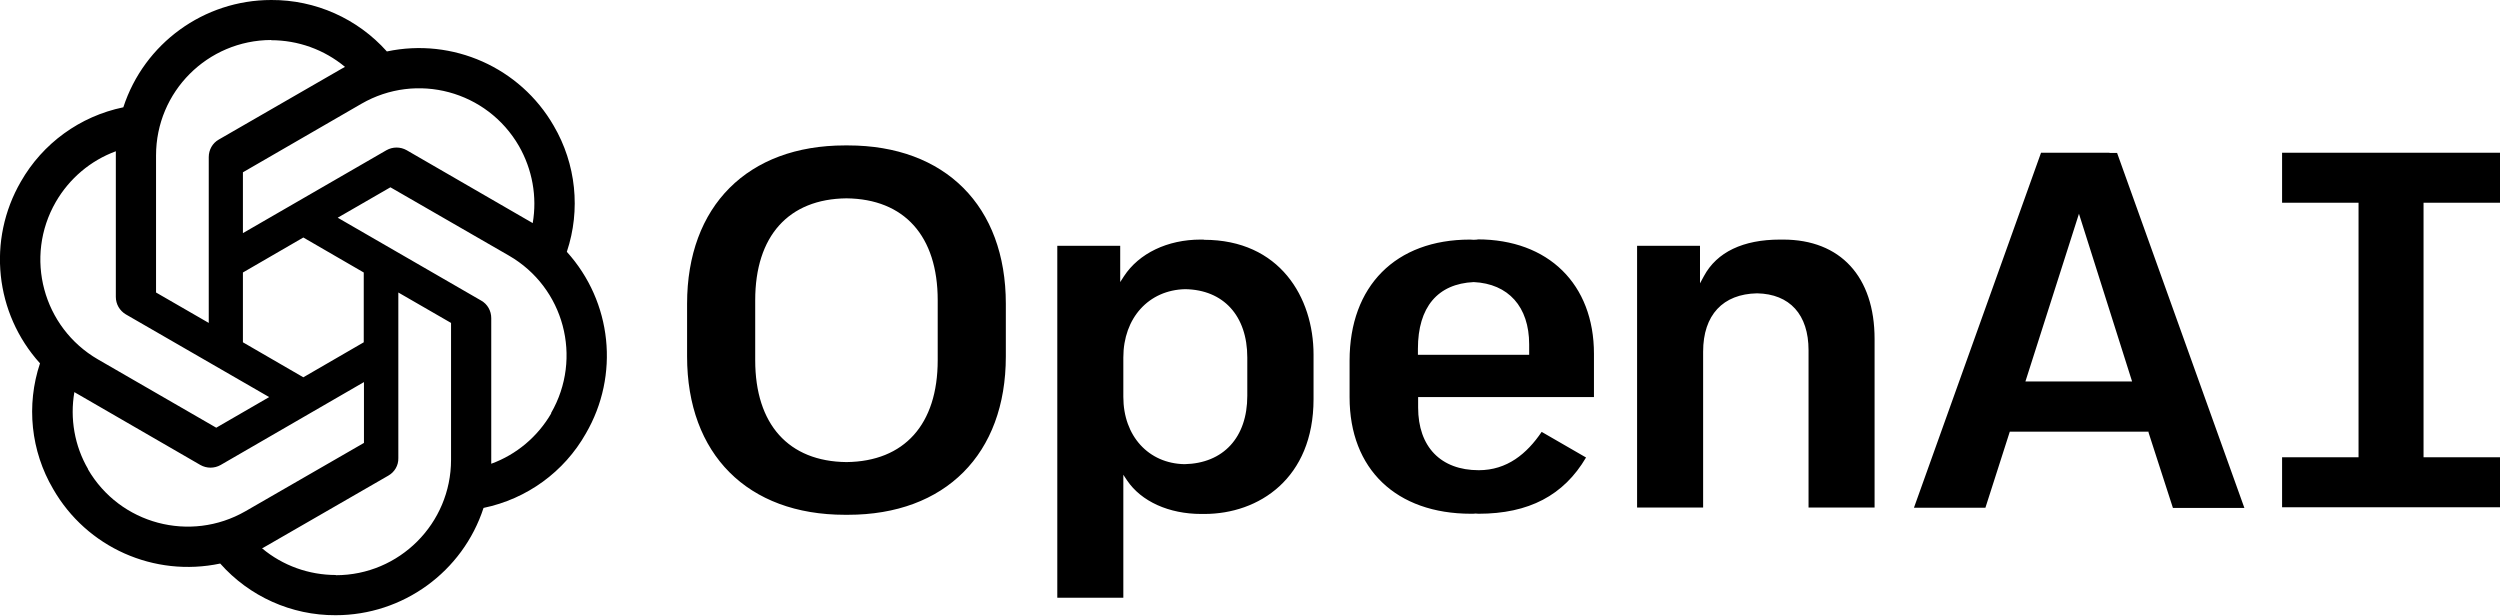
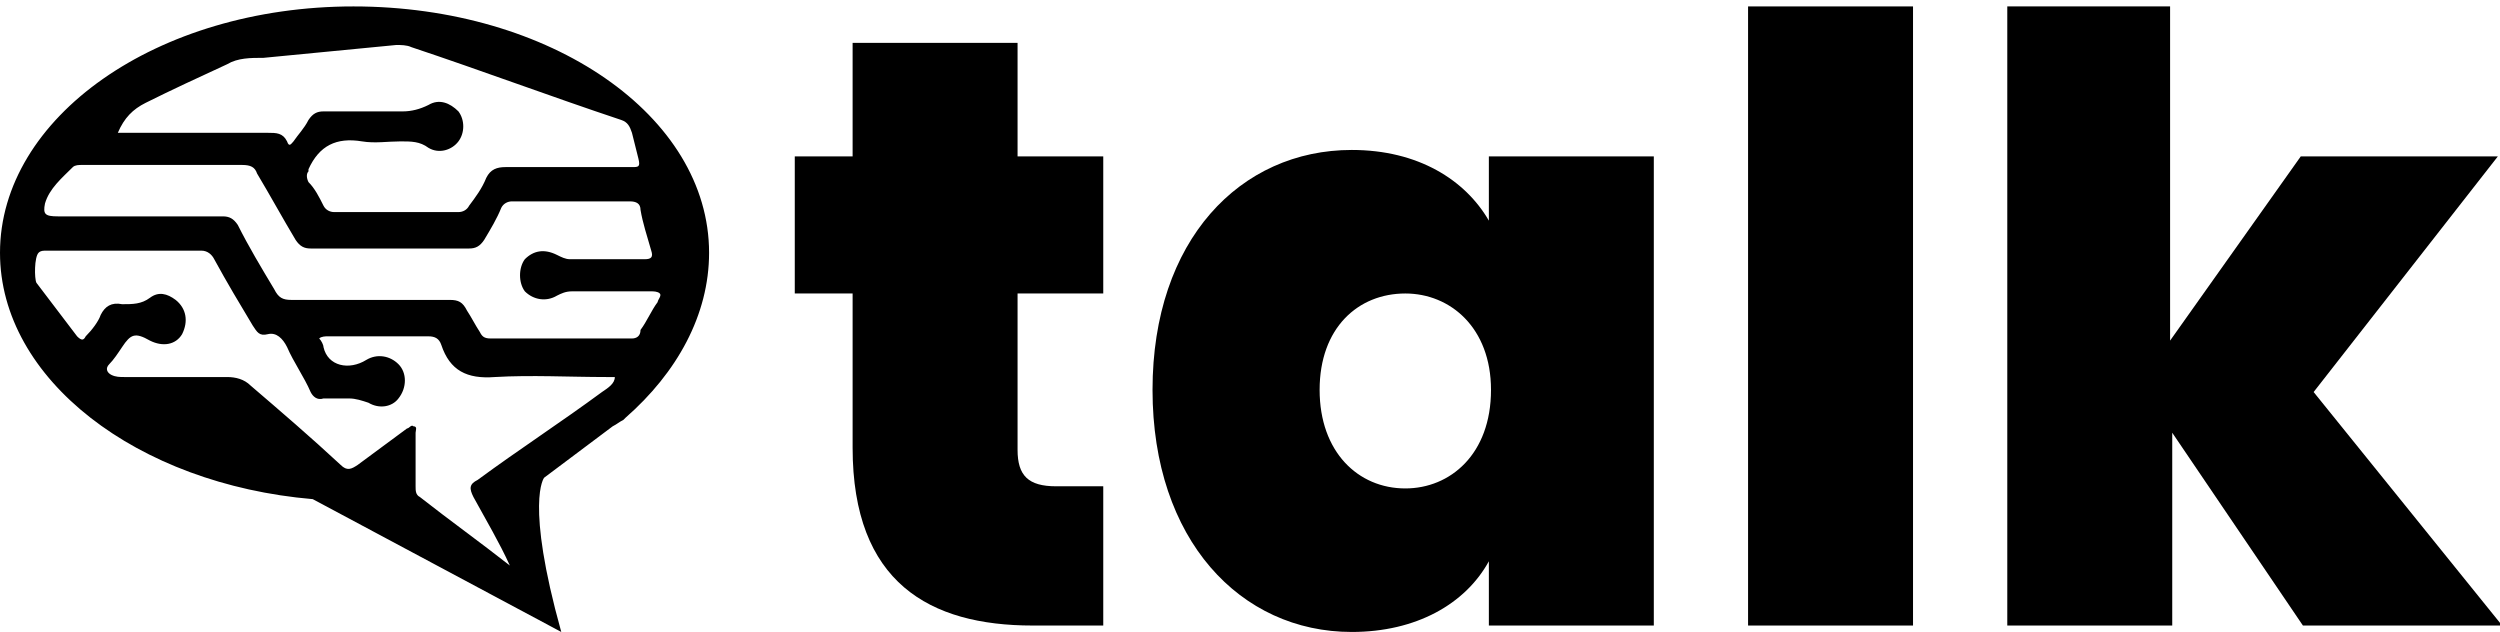
- <svg xmlns="http://www.w3.org/2000/svg" id="openai-horizontal" viewBox="0 0 120 29.53">
-   <path d="M40.7,6.98s-.05,0-.07,0c-.02,0-.05,0-.07,0-4.67,0-7.58,2.91-7.58,7.6v2.53c0,4.69,2.9,7.6,7.58,7.6,.02,0,.05,0,.07,0,.02,0,.05,0,.07,0,4.67,0,7.58-2.91,7.58-7.6v-2.53c0-4.69-2.91-7.6-7.58-7.6Zm4.31,10.31c0,3.08-1.6,4.86-4.38,4.89-2.78-.03-4.38-1.81-4.38-4.89v-2.88c0-3.08,1.6-4.86,4.38-4.89,2.78,.03,4.38,1.81,4.38,4.89v2.88Zm40.57-5.79s-.06,0-.09,0c-.02,0-.03,0-.05,0-1.77,0-3.03,.6-3.65,1.75l-.19,.35v-1.8h-3.02v12.56h3.17v-7.48c0-1.76,.95-2.77,2.59-2.8,1.57,.03,2.47,1.02,2.47,2.73v7.55h3.17v-8.09c0-2.99-1.64-4.77-4.39-4.77Zm34.42-1.77v-2.4h-10.46v2.4h3.67v12.22h-3.67v2.4h10.46v-2.4h-3.67V9.73h3.67Zm-18.75-2.4h0s-3.28,0-3.28,0l-6.1,17.04h3.43l1.17-3.65h6.66v.04s1.17,3.62,1.17,3.62h3.43l-6.11-17.04h-.36Zm-4.03,10.98l2.57-8.05,2.55,8.05h-5.12Zm-39.45-6.81s-.05,0-.07,0c-.03,0-.05,0-.07,0-1.59,0-2.96,.66-3.68,1.76l-.18,.28v-1.74h-3.02V28.69h3.17v-5.9l.18,.27c.68,1.01,2.01,1.61,3.56,1.61,.03,0,.05,0,.08,0,.02,0,.04,0,.07,0,2.61,0,5.24-1.7,5.24-5.51v-2.14c0-2.74-1.62-5.51-5.26-5.51Zm2.1,7.5c0,2-1.15,3.24-3.01,3.28-1.73-.03-2.94-1.35-2.94-3.23v-1.89c0-1.9,1.22-3.24,2.97-3.28,1.84,.03,2.98,1.28,2.98,3.28v1.84Zm11.05-7.5h0c-.06,0-.12,.01-.18,.01-.06,0-.12-.01-.18-.01h0c-3.57,0-5.78,2.23-5.78,5.81v1.76c0,3.45,2.24,5.59,5.83,5.59,.08,0,.15,0,.22-.01,.05,0,.09,.01,.14,.01,2.41,0,4.09-.88,5.16-2.7l-2.13-1.23c-.71,1.05-1.66,1.84-3.02,1.84-1.82,0-2.91-1.12-2.91-3.01v-.5h8.44v-2.08c0-3.34-2.19-5.49-5.59-5.49Zm-2.86,5.54v-.3c0-2,.95-3.12,2.68-3.2,1.66,.08,2.66,1.18,2.66,2.99v.5s-5.34,0-5.34,0Z" />
-   <path d="M27.21,12.08c.67-2.01,.44-4.21-.63-6.04-1.61-2.8-4.85-4.24-8.01-3.57C17.16,.89,15.14-.01,13.02,0c-3.23,0-6.1,2.08-7.1,5.15-2.08,.43-3.87,1.73-4.92,3.57-1.62,2.8-1.25,6.32,.92,8.72-.67,2.01-.44,4.21,.63,6.03,1.61,2.81,4.85,4.25,8.02,3.58,1.4,1.58,3.42,2.49,5.54,2.48,3.23,0,6.1-2.08,7.1-5.15,2.08-.43,3.87-1.73,4.91-3.57,1.63-2.8,1.26-6.32-.91-8.72Zm-2.3-5.07c.64,1.12,.88,2.43,.66,3.7-.04-.03-.12-.07-.17-.1l-5.88-3.4c-.3-.17-.67-.17-.97,0l-6.89,3.98v-2.92l5.69-3.29c2.65-1.53,6.03-.62,7.56,2.03Zm-13.25,6.07l2.9-1.68,2.9,1.68v3.35l-2.9,1.68-2.9-1.68v-3.35ZM13.01,1.93c1.3,0,2.55,.45,3.55,1.28-.04,.02-.12,.07-.18,.1l-5.88,3.39c-.3,.17-.48,.49-.48,.84v7.96l-2.53-1.46V7.46c0-3.06,2.47-5.53,5.53-5.54ZM2.68,9.69h0c.65-1.12,1.66-1.98,2.88-2.43v6.99c0,.35,.18,.66,.48,.84l6.88,3.97-2.54,1.47-5.68-3.28c-2.64-1.53-3.55-4.91-2.02-7.56Zm1.55,12.83h0c-.65-1.11-.88-2.43-.66-3.7,.04,.03,.12,.07,.17,.1l5.88,3.4c.3,.17,.67,.17,.97,0l6.88-3.98v2.92l-5.69,3.28c-2.65,1.52-6.03,.62-7.56-2.02Zm11.89,5.08c-1.29,0-2.55-.45-3.54-1.28,.04-.02,.13-.07,.18-.1l5.88-3.39c.3-.17,.49-.49,.48-.84v-7.95l2.53,1.46v6.57c0,3.06-2.48,5.54-5.53,5.54Zm10.34-7.76c-.65,1.12-1.67,1.98-2.88,2.42v-6.99c0-.35-.18-.67-.48-.84h0l-6.89-3.98,2.53-1.46,5.69,3.28c2.65,1.53,3.55,4.91,2.02,7.56Z" />
+ <svg xmlns="http://www.w3.org/2000/svg" version="1.1" id="openai-horizontal" x="0px" y="0px" viewBox="0 0 116.7 29.5" style="enable-background:new 0 0 116.7 29.5;" xml:space="preserve">
+   <g>
+     <path d="M39.8,13.7h-2.7V7.3h2.7V2h7.7v5.3h4v6.4h-4V21c0,1.2,0.5,1.7,1.8,1.7h2.2v6.5h-3.3c-4.8,0-8.4-2-8.4-8.3V13.7z" />
+     <path d="M63.1,7c3.1,0,5.3,1.4,6.4,3.3v-3h7.7v21.9h-7.7v-3c-1.1,2-3.4,3.3-6.4,3.3c-5.2,0-9.3-4.3-9.3-11.3   C53.8,11.2,57.9,7,63.1,7z M65.6,13.7c-2.2,0-4,1.6-4,4.5c0,2.9,1.8,4.6,4,4.6c2.1,0,4-1.6,4-4.6C69.6,15.3,67.7,13.7,65.6,13.7z" />
+     <path d="M81.6,0.3h7.7v28.9h-7.7V0.3z" />
+     <path d="M93.6,0.3h7.7v15.6l6.1-8.6h9.2l-8.6,11l8.8,10.9h-9.3l-6.1-9v9h-7.7V0.3z" />
+   </g>
+   <path d="M69.1,8.9C69.1,8.9,69.2,8.9,69.1,8.9C69.1,9,69.1,8.9,69.1,8.9C69.1,8.9,69.1,8.9,69.1,8.9z" />
+   <path d="M33.1,11.8c0-6.4-7.4-11.5-16.6-11.5S0,5.5,0,11.8c0,5.9,6.4,10.8,14.6,11.5l0,0l11.6,6.2c-1.7-6.1-0.8-7.2-0.8-7.2l3.2-2.4  c0.2-0.1,0.3-0.2,0.5-0.3l0.1-0.1l0,0C31.6,17.4,33.1,14.7,33.1,11.8z M6.8,4.8C8,4.2,9.3,3.6,10.6,3c0.5-0.3,1.1-0.3,1.7-0.3  c2.1-0.2,4.1-0.4,6.2-0.6c0.2,0,0.5,0,0.7,0.1c3.3,1.1,6.5,2.3,9.8,3.4c0.3,0.1,0.4,0.3,0.5,0.6c0.1,0.4,0.2,0.8,0.3,1.2  c0.1,0.4,0,0.4-0.3,0.4c-2,0-3.9,0-5.9,0c-0.4,0-0.7,0.1-0.9,0.5c-0.2,0.5-0.5,0.9-0.8,1.3c-0.1,0.2-0.3,0.3-0.5,0.3  c-1.9,0-3.9,0-5.8,0c-0.2,0-0.4-0.1-0.5-0.3c-0.2-0.4-0.4-0.8-0.7-1.1c-0.1-0.2-0.1-0.4,0-0.5c0,0,0,0,0-0.1  c0.5-1.1,1.3-1.5,2.5-1.3c0.6,0.1,1.2,0,1.8,0c0.5,0,0.9,0,1.3,0.3c0.5,0.3,1.1,0.1,1.4-0.3c0.3-0.4,0.3-1,0-1.4  c-0.4-0.4-0.9-0.6-1.4-0.3c-0.4,0.2-0.8,0.3-1.2,0.3c-1.2,0-2.5,0-3.7,0c-0.3,0-0.5,0.1-0.7,0.4c-0.2,0.4-0.5,0.7-0.7,1  c-0.1,0.1-0.2,0.3-0.3,0c-0.2-0.4-0.5-0.4-0.9-0.4c-2.2,0-4.4,0-6.5,0c-0.2,0-0.3,0-0.5,0C5.8,5.5,6.2,5.1,6.8,4.8z M28.1,18.3  c-1.9,1.4-3.9,2.7-5.8,4.1c-0.4,0.2-0.4,0.4-0.2,0.8c0.6,1.1,1.2,2.1,1.7,3.2c0,0,0,0,0,0c-1.4-1.1-2.8-2.1-4.2-3.2  c-0.2-0.1-0.2-0.3-0.2-0.5c0-0.8,0-1.7,0-2.5c0-0.1,0.1-0.3-0.1-0.3c-0.1-0.1-0.2,0.1-0.3,0.1c-0.8,0.6-1.5,1.1-2.3,1.7  c-0.3,0.2-0.5,0.3-0.8,0c-1.4-1.3-2.8-2.5-4.2-3.7c-0.3-0.3-0.7-0.4-1.1-0.4c-1.6,0-3.2,0-4.8,0c-0.2,0-0.4,0-0.6-0.1  C5,17.4,4.9,17.2,5.1,17c0.2-0.2,0.4-0.5,0.6-0.8c0.4-0.6,0.6-0.7,1.3-0.3c0.6,0.3,1.2,0.2,1.5-0.3C8.8,15,8.7,14.4,8.2,14  c-0.4-0.3-0.8-0.4-1.2-0.1c-0.4,0.3-0.8,0.3-1.3,0.3c-0.5-0.1-0.8,0.1-1,0.5C4.6,15,4.3,15.4,4,15.7c-0.1,0.2-0.2,0.2-0.4,0  C3,14.9,2.3,14,1.7,13.2C1.6,13,1.6,12,1.8,11.8c0.1-0.1,0.2-0.1,0.4-0.1c2.4,0,4.8,0,7.2,0c0.3,0,0.5,0.2,0.6,0.4  c0.6,1.1,1.2,2.1,1.8,3.1c0.2,0.3,0.3,0.5,0.7,0.4c0.4-0.1,0.7,0.2,0.9,0.6c0.3,0.7,0.8,1.4,1.1,2.1c0.1,0.2,0.3,0.4,0.6,0.3  c0.4,0,0.8,0,1.2,0c0.3,0,0.6,0.1,0.9,0.2c0.5,0.3,1.1,0.2,1.4-0.2c0.4-0.5,0.4-1.2,0-1.6c-0.4-0.4-1-0.5-1.5-0.2  c-0.8,0.5-1.8,0.3-2-0.6c0-0.1-0.1-0.3-0.2-0.4c0.1-0.1,0.3-0.1,0.4-0.1c1.6,0,3.2,0,4.7,0c0.3,0,0.5,0.1,0.6,0.4  c0.4,1.2,1.2,1.6,2.5,1.5c1.7-0.1,3.5,0,5.2,0c0.1,0,0.3,0,0.4,0C28.7,17.9,28.4,18.1,28.1,18.3z M29.5,15.8c-2.2,0-4.4,0-6.6,0  c-0.3,0-0.4-0.1-0.5-0.3c-0.2-0.3-0.4-0.7-0.6-1c-0.2-0.4-0.4-0.5-0.8-0.5c-2.5,0-4.9,0-7.4,0c-0.4,0-0.6-0.1-0.8-0.5  c-0.6-1-1.2-2-1.7-3c-0.2-0.3-0.4-0.4-0.7-0.4c-2.6,0-5.1,0-7.7,0C2.1,10.1,2,10,2.1,9.5c0.2-0.7,0.8-1.2,1.3-1.7  c0.1-0.1,0.3-0.1,0.4-0.1c1.3,0,2.5,0,3.8,0c1.2,0,2.5,0,3.7,0c0.4,0,0.6,0.1,0.7,0.4c0.6,1,1.2,2.1,1.8,3.1  c0.2,0.3,0.4,0.4,0.7,0.4c2.5,0,4.9,0,7.4,0c0.3,0,0.5-0.1,0.7-0.4c0.3-0.5,0.6-1,0.8-1.5c0.1-0.2,0.3-0.3,0.5-0.3  c1.8,0,3.7,0,5.5,0c0.3,0,0.5,0.1,0.5,0.4c0.1,0.6,0.3,1.2,0.5,1.9c0.1,0.3,0,0.4-0.3,0.4c-1.2,0-2.4,0-3.5,0  c-0.2,0-0.4-0.1-0.6-0.2c-0.6-0.3-1.1-0.2-1.5,0.2c-0.3,0.4-0.3,1.1,0,1.5c0.4,0.4,1,0.5,1.5,0.2c0.2-0.1,0.4-0.2,0.7-0.2  c1.2,0,2.5,0,3.7,0c0.1,0,0.3,0,0.4,0.1c0.1,0.1-0.1,0.3-0.1,0.4c-0.3,0.4-0.5,0.9-0.8,1.3C29.9,15.7,29.7,15.8,29.5,15.8z" />
</svg>
